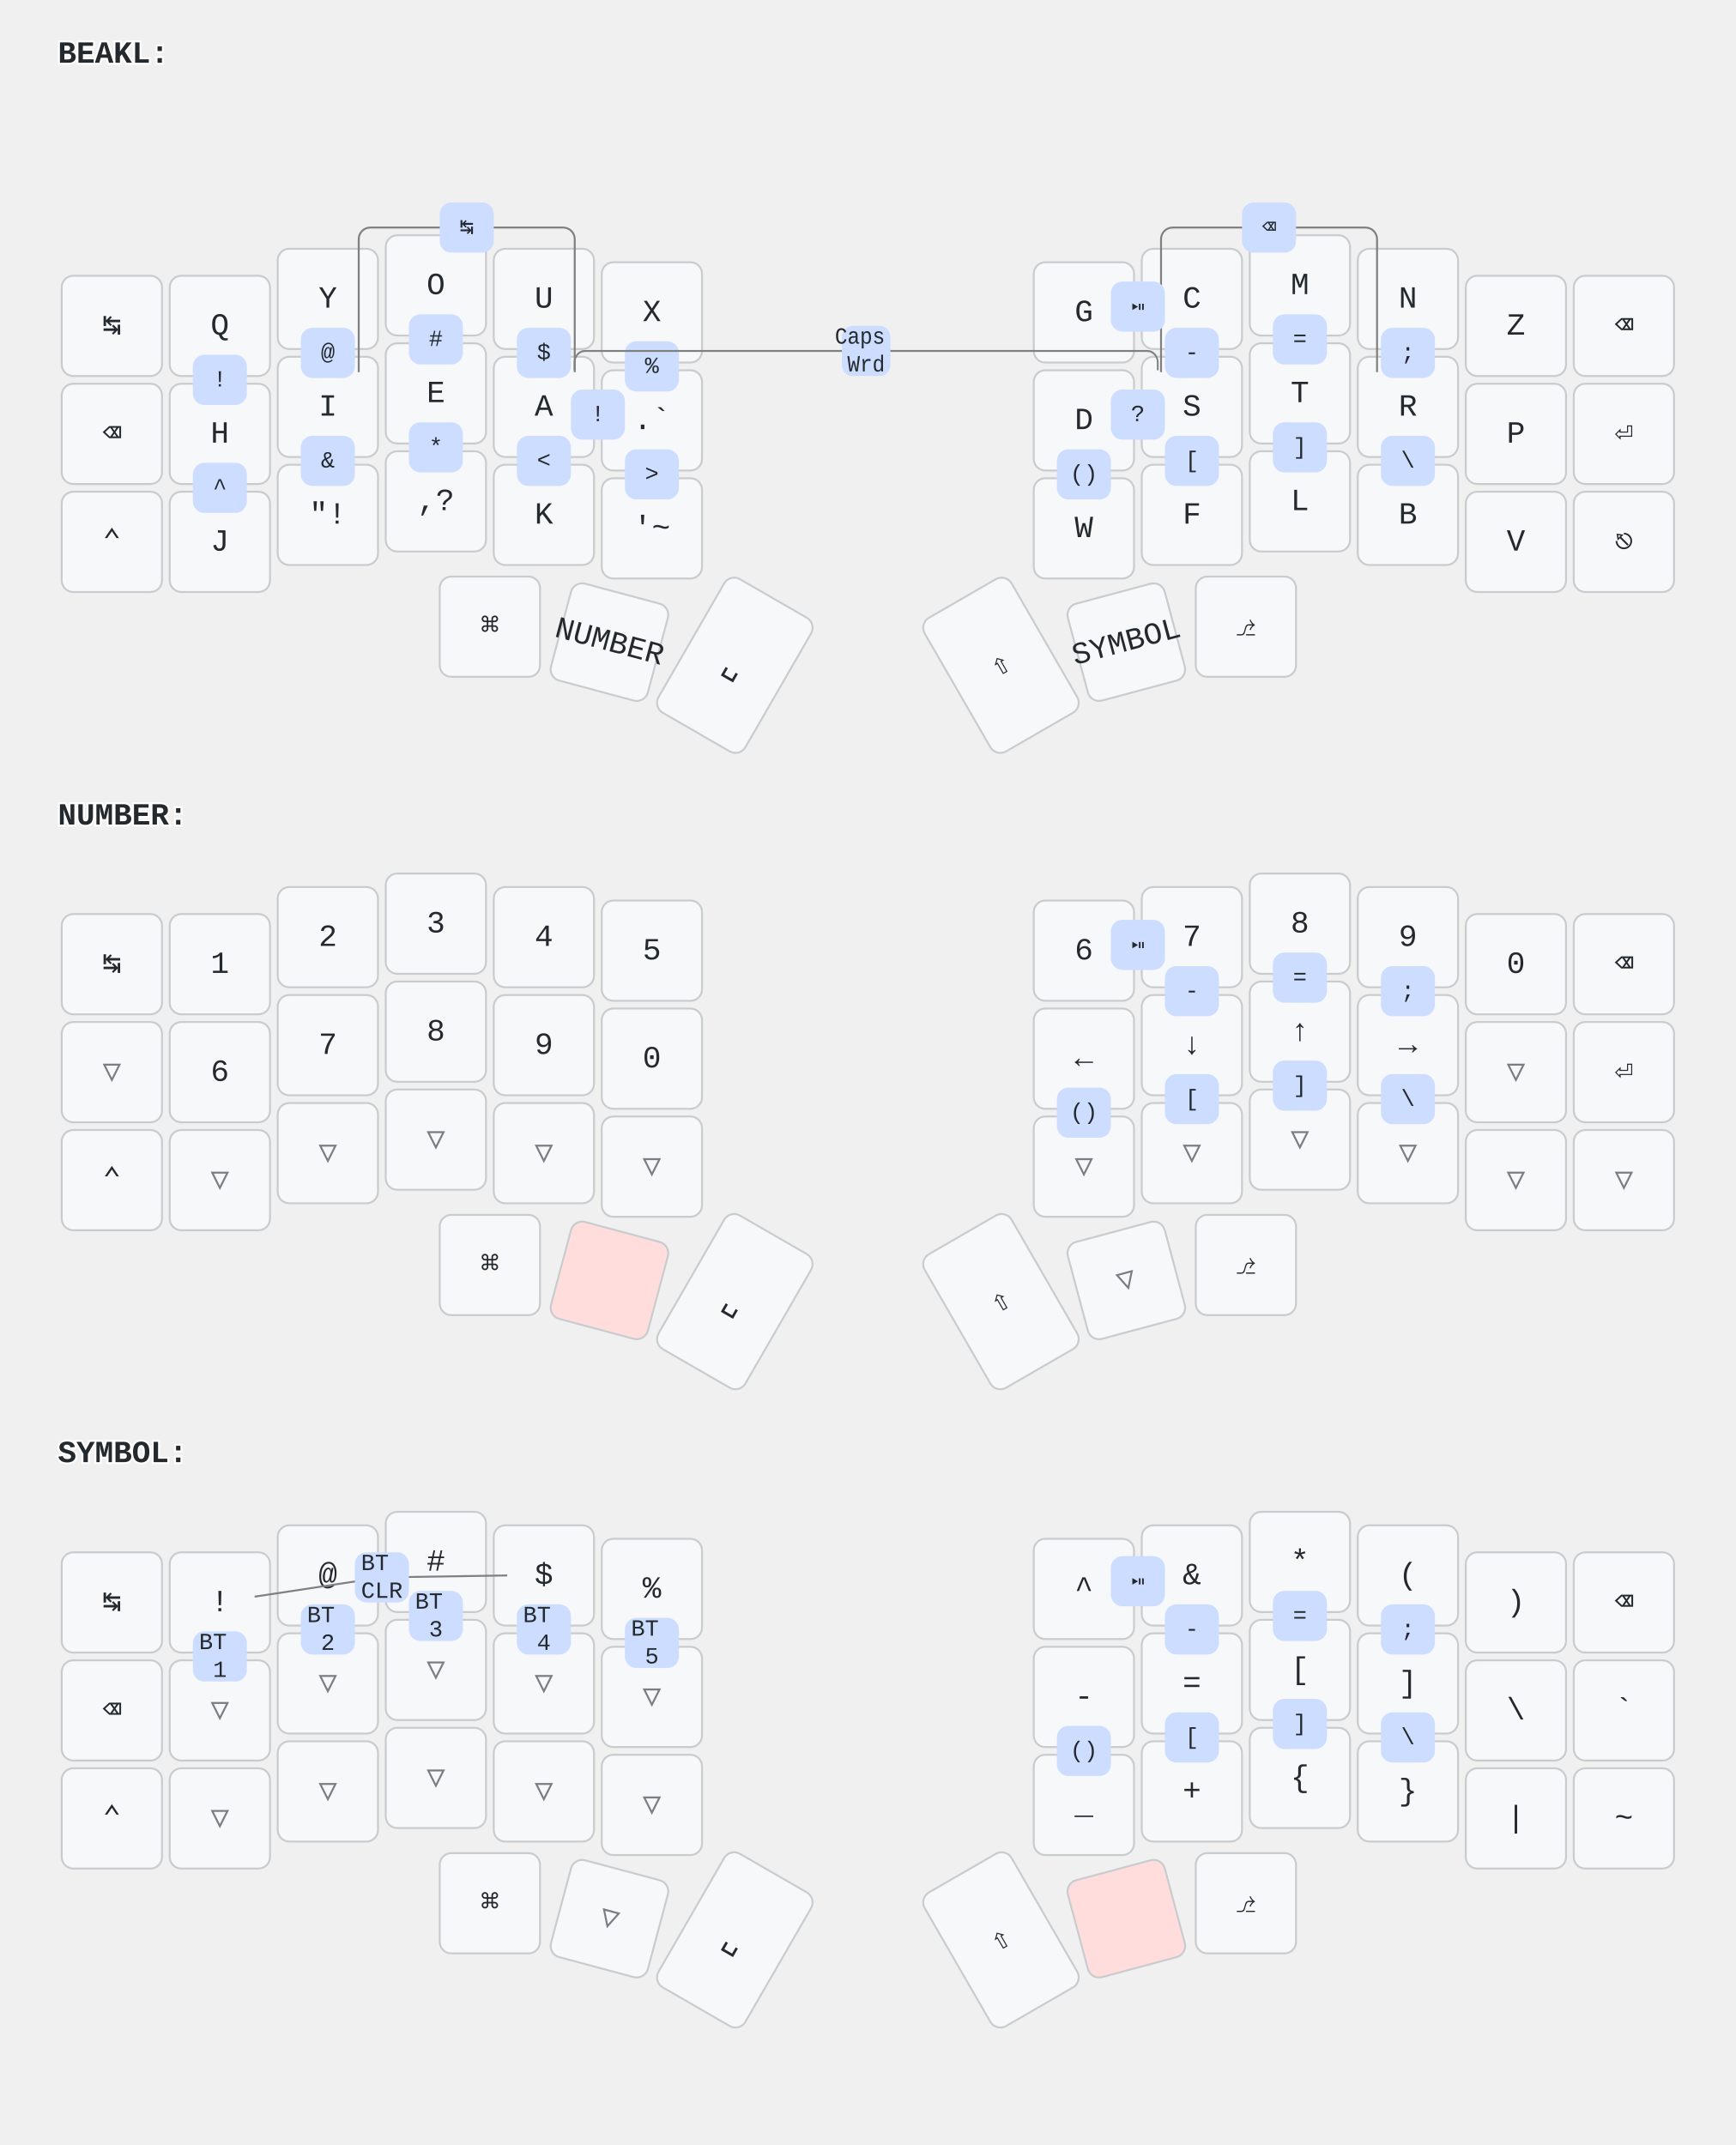
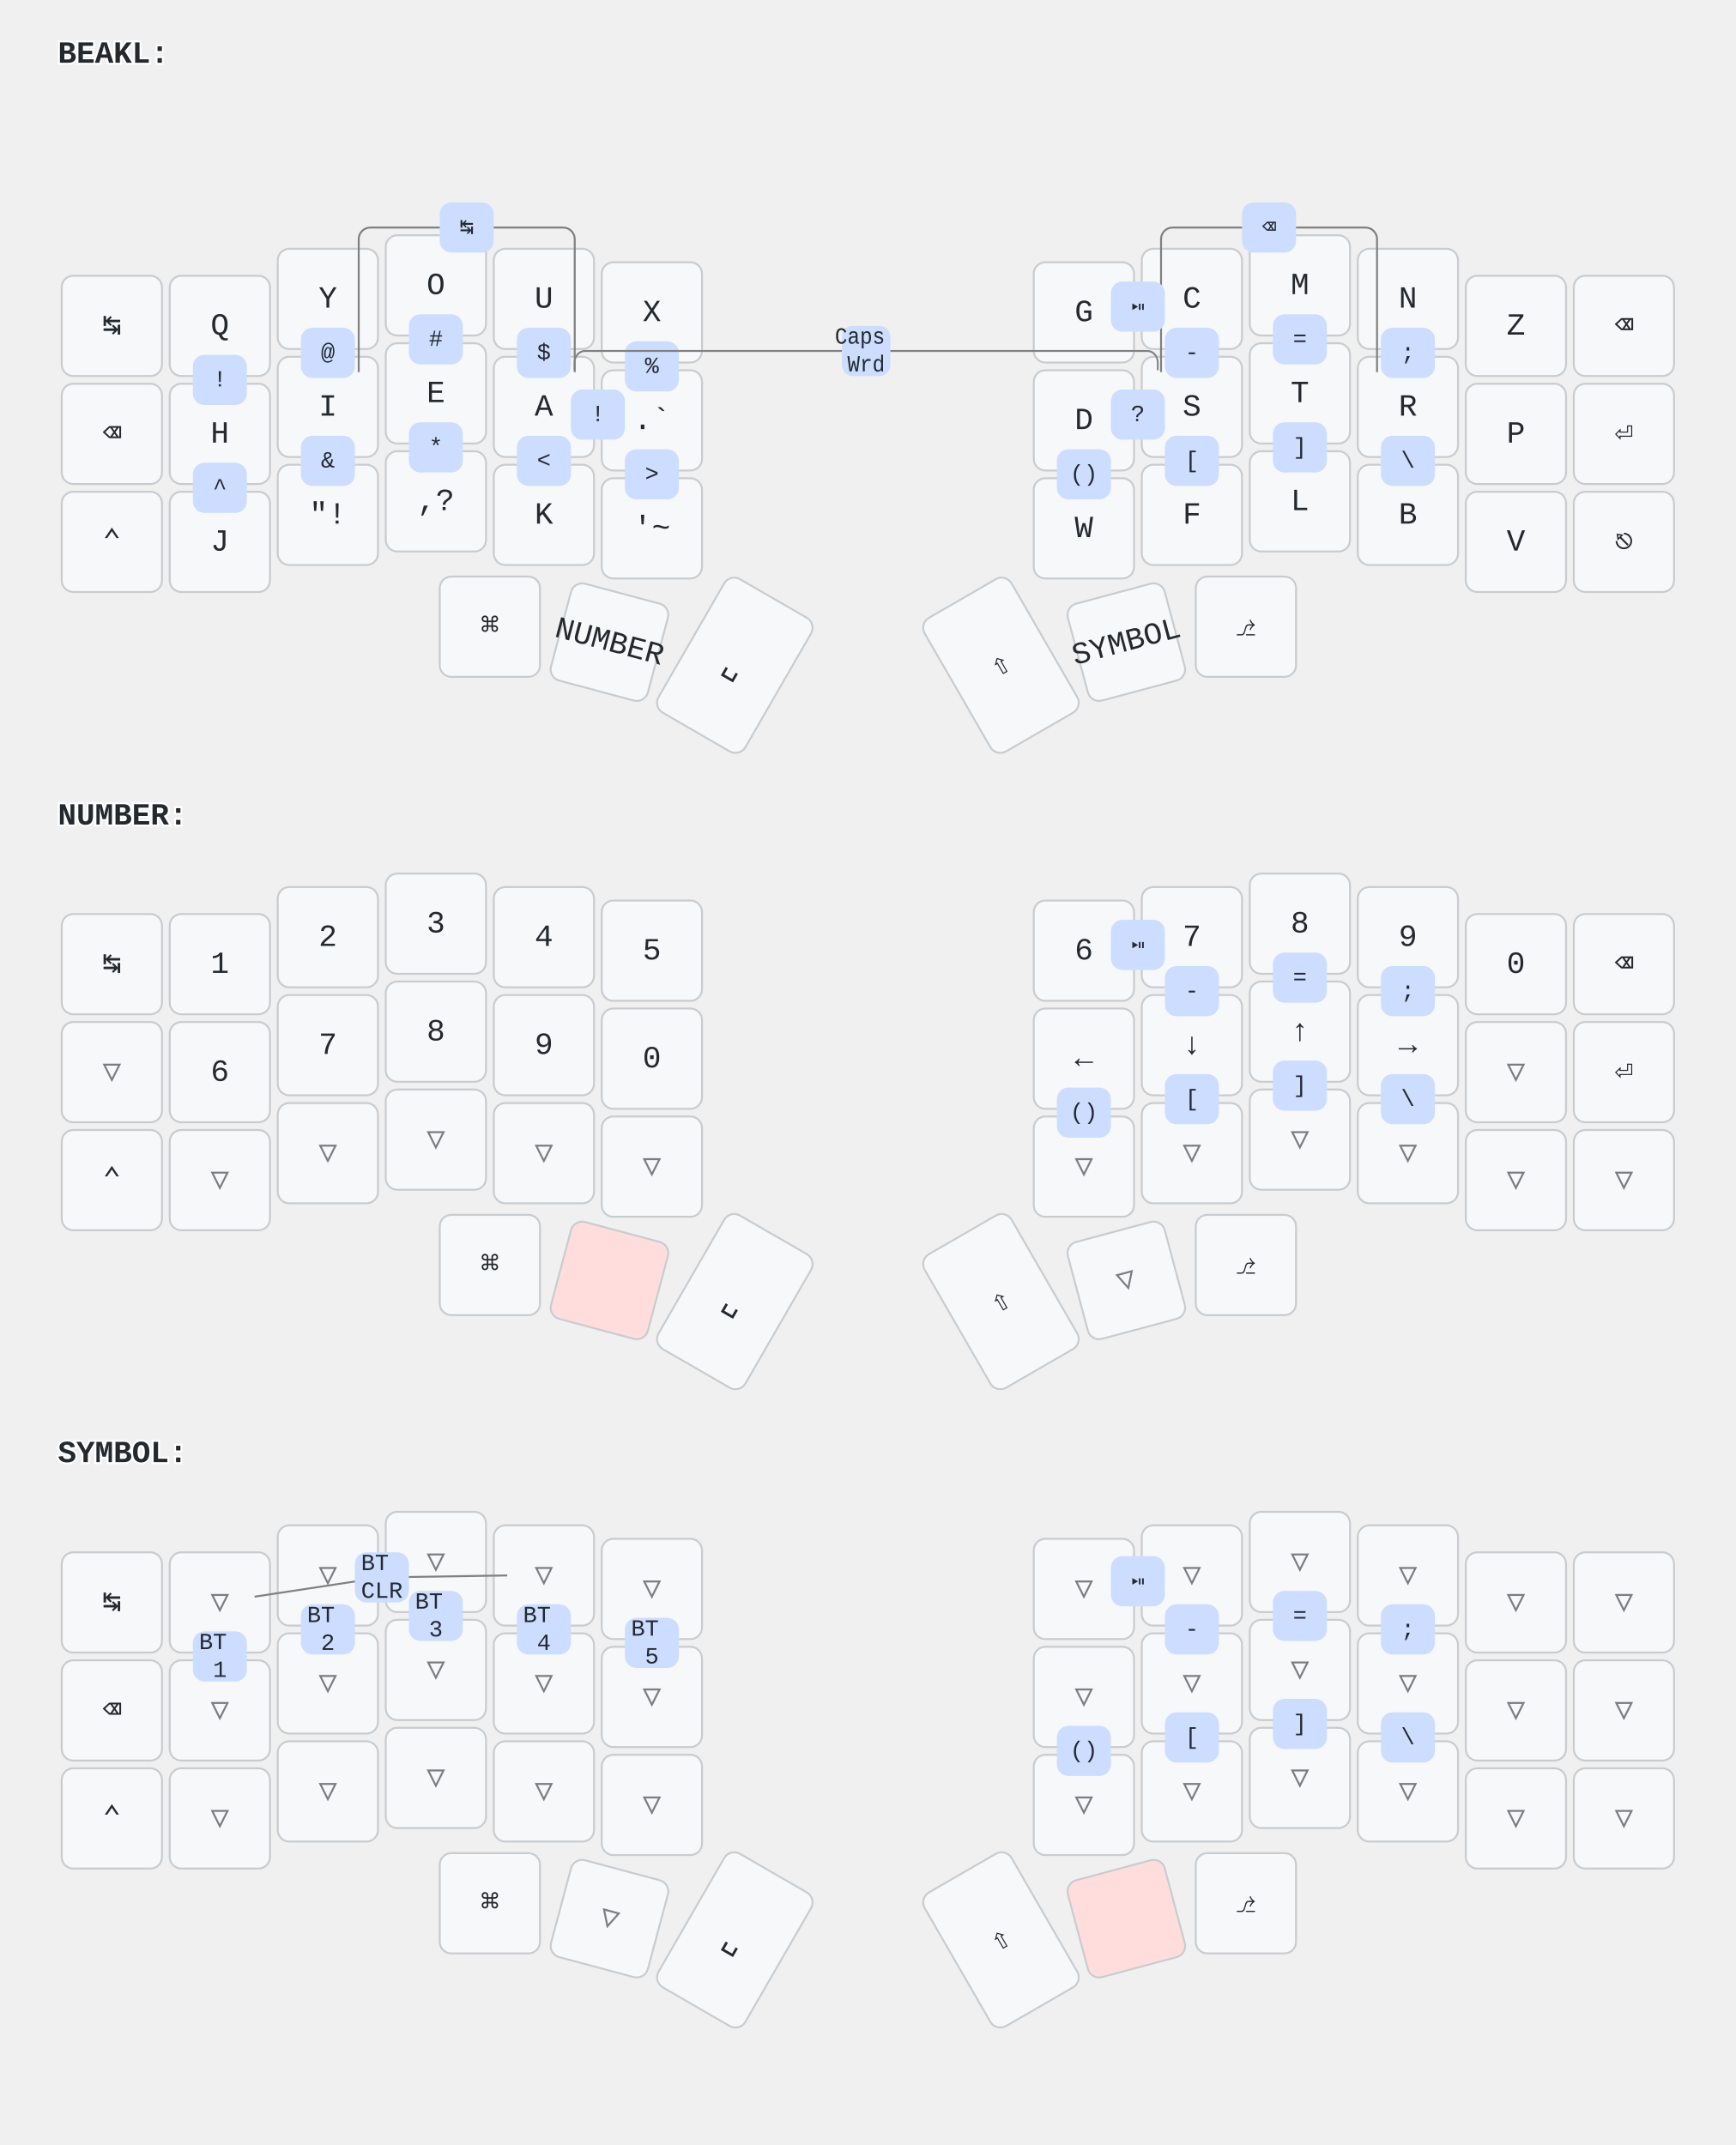
<svg xmlns="http://www.w3.org/2000/svg" width="900.0" height="1112.359" viewBox="0 0 900.0 1112.359" class="keymap">
  <style>/* inherit to force styles through use tags*/
svg path {
    fill: inherit;
}
/* font and background color specifications */
svg.keymap {
    font-family: 'Fira Mono','SF Mono', SFMono-Regular, ui-monospace, Liberation Mono, 'DejaVu Sans Mono', Menlo, Consolas, monospace;
    font-size: 16px;
    font-kerning: normal;
    text-rendering: optimizeLegibility;
    fill: #24292e;
}

/* default key styling */
rect.key {
    fill: #f6f8fa;
    stroke: #c9cccf;
    stroke-width: 1;
}

/* default key side styling, only used is draw_key_sides is set */
rect.side {
    filter: brightness(90%);
}

/* color accent for combo boxes */
rect.combo {
    fill: #cdf;
}

/* color accent for held keys */
rect.held, rect.combo.held {
    fill: #fdd;
}

/* color accent for ghost (optional) keys */
rect.ghost, rect.combo.ghost {
    stroke-dasharray: 4, 4;
    stroke-width: 2;
}

text {
    text-anchor: middle;
    dominant-baseline: middle;
}

/* styling for layer labels */
text.label {
    font-weight: bold;
    text-anchor: start;
    stroke: white;
    stroke-width: 2;
    paint-order: stroke;
}

/* styling for combo tap, and key hold/shifted label text */
text.combo, text.hold, text.shifted {
    font-size: 12px;
}

text.hold {
    text-anchor: middle;
    dominant-baseline: auto;
}

text.shifted {
    text-anchor: middle;
    dominant-baseline: hanging;
}

/* styling for hold/shifted label text in combo box */
text.combo.hold, text.combo.shifted {
    font-size: 8px;
}

/* lighter symbol for transparent keys */
text.trans {
    fill: #7b7e81;
}

/* styling for combo dendrons */
path.combo {
    stroke-width: 1;
    stroke: gray;
    fill: none;
}

g.combo.tab {
  transform: translate(16px, 0);
}
g.combo.bspc {
  transform: translate(-16px, 0);
}
g.combo.capsw {
  transform: scale(0.9, 1) translate(49px, 0);
}

/* Start Tabler Icons Cleanup */
/* cannot use height/width with glyphs */
.icon-tabler &gt; path {
    fill: inherit;
    stroke: inherit;
}
/* hide tabler's default box */
.icon-tabler &gt; path[stroke="none"][fill="none"] {
    visibility: collapse;
}
/* End Tabler Icons Cleanup */
</style>
  <g class="layer-BEAKL">
    <text x="30.0" y="28.0" class="label">BEAKL:</text>
    <g class="key keypos-0">
      <rect rx="6" ry="6" x="32" y="143" width="52" height="52" class="key" />
      <text x="58" y="169" class="key tap">↹</text>
    </g>
    <g class="key keypos-1">
      <rect rx="6" ry="6" x="88" y="143" width="52" height="52" class="key" />
      <text x="114" y="169" class="key tap">Q</text>
    </g>
    <g class="key keypos-2">
      <rect rx="6" ry="6" x="144" y="129" width="52" height="52" class="key" />
      <text x="170" y="155" class="key tap">Y</text>
    </g>
    <g class="key keypos-3">
      <rect rx="6" ry="6" x="200" y="122" width="52" height="52" class="key" />
      <text x="226" y="148" class="key tap">O</text>
    </g>
    <g class="key keypos-4">
      <rect rx="6" ry="6" x="256" y="129" width="52" height="52" class="key" />
      <text x="282" y="155" class="key tap">U</text>
    </g>
    <g class="key keypos-5">
      <rect rx="6" ry="6" x="312" y="136" width="52" height="52" class="key" />
      <text x="338" y="162" class="key tap">X</text>
    </g>
    <g class="key keypos-6">
      <rect rx="6" ry="6" x="536" y="136" width="52" height="52" class="key" />
      <text x="562" y="162" class="key tap">G</text>
    </g>
    <g class="key keypos-7">
      <rect rx="6" ry="6" x="592" y="129" width="52" height="52" class="key" />
      <text x="618" y="155" class="key tap">C</text>
    </g>
    <g class="key keypos-8">
      <rect rx="6" ry="6" x="648" y="122" width="52" height="52" class="key" />
      <text x="674" y="148" class="key tap">M</text>
    </g>
    <g class="key keypos-9">
      <rect rx="6" ry="6" x="704" y="129" width="52" height="52" class="key" />
      <text x="730" y="155" class="key tap">N</text>
    </g>
    <g class="key keypos-10">
      <rect rx="6" ry="6" x="760" y="143" width="52" height="52" class="key" />
      <text x="786" y="169" class="key tap">Z</text>
    </g>
    <g class="key keypos-11">
      <rect rx="6" ry="6" x="816" y="143" width="52" height="52" class="key" />
      <text x="842" y="169" class="key tap">⌫</text>
    </g>
    <g class="key keypos-12">
      <rect rx="6" ry="6" x="32" y="199" width="52" height="52" class="key" />
      <text x="58" y="225" class="key tap">⌫</text>
    </g>
    <g class="key keypos-13">
      <rect rx="6" ry="6" x="88" y="199" width="52" height="52" class="key" />
      <text x="114" y="225" class="key tap">H</text>
    </g>
    <g class="key keypos-14">
      <rect rx="6" ry="6" x="144" y="185" width="52" height="52" class="key" />
      <text x="170" y="211" class="key tap">I</text>
    </g>
    <g class="key keypos-15">
      <rect rx="6" ry="6" x="200" y="178" width="52" height="52" class="key" />
      <text x="226" y="204" class="key tap">E</text>
    </g>
    <g class="key keypos-16">
      <rect rx="6" ry="6" x="256" y="185" width="52" height="52" class="key" />
      <text x="282" y="211" class="key tap">A</text>
    </g>
    <g class="key keypos-17">
      <rect rx="6" ry="6" x="312" y="192" width="52" height="52" class="key" />
      <text x="338" y="218" class="key tap">.`</text>
    </g>
    <g class="key keypos-18">
      <rect rx="6" ry="6" x="536" y="192" width="52" height="52" class="key" />
      <text x="562" y="218" class="key tap">D</text>
    </g>
    <g class="key keypos-19">
      <rect rx="6" ry="6" x="592" y="185" width="52" height="52" class="key" />
      <text x="618" y="211" class="key tap">S</text>
    </g>
    <g class="key keypos-20">
      <rect rx="6" ry="6" x="648" y="178" width="52" height="52" class="key" />
      <text x="674" y="204" class="key tap">T</text>
    </g>
    <g class="key keypos-21">
      <rect rx="6" ry="6" x="704" y="185" width="52" height="52" class="key" />
      <text x="730" y="211" class="key tap">R</text>
    </g>
    <g class="key keypos-22">
      <rect rx="6" ry="6" x="760" y="199" width="52" height="52" class="key" />
      <text x="786" y="225" class="key tap">P</text>
    </g>
    <g class="key keypos-23">
      <rect rx="6" ry="6" x="816" y="199" width="52" height="52" class="key" />
      <text x="842" y="225" class="key tap">⏎</text>
    </g>
    <g class="key keypos-24">
      <rect rx="6" ry="6" x="32" y="255" width="52" height="52" class="key" />
      <text x="58" y="281" class="key tap">⌃</text>
    </g>
    <g class="key keypos-25">
      <rect rx="6" ry="6" x="88" y="255" width="52" height="52" class="key" />
      <text x="114" y="281" class="key tap">J</text>
    </g>
    <g class="key keypos-26">
      <rect rx="6" ry="6" x="144" y="241" width="52" height="52" class="key" />
      <text x="170" y="267" class="key tap">"!</text>
    </g>
    <g class="key keypos-27">
      <rect rx="6" ry="6" x="200" y="234" width="52" height="52" class="key" />
      <text x="226" y="260" class="key tap">,?</text>
    </g>
    <g class="key keypos-28">
      <rect rx="6" ry="6" x="256" y="241" width="52" height="52" class="key" />
      <text x="282" y="267" class="key tap">K</text>
    </g>
    <g class="key keypos-29">
      <rect rx="6" ry="6" x="312" y="248" width="52" height="52" class="key" />
      <text x="338" y="274" class="key tap">'~</text>
    </g>
    <g class="key keypos-30">
      <rect rx="6" ry="6" x="536" y="248" width="52" height="52" class="key" />
      <text x="562" y="274" class="key tap">W</text>
    </g>
    <g class="key keypos-31">
      <rect rx="6" ry="6" x="592" y="241" width="52" height="52" class="key" />
      <text x="618" y="267" class="key tap">F</text>
    </g>
    <g class="key keypos-32">
      <rect rx="6" ry="6" x="648" y="234" width="52" height="52" class="key" />
      <text x="674" y="260" class="key tap">L</text>
    </g>
    <g class="key keypos-33">
      <rect rx="6" ry="6" x="704" y="241" width="52" height="52" class="key" />
      <text x="730" y="267" class="key tap">B</text>
    </g>
    <g class="key keypos-34">
      <rect rx="6" ry="6" x="760" y="255" width="52" height="52" class="key" />
      <text x="786" y="281" class="key tap">V</text>
    </g>
    <g class="key keypos-35">
      <rect rx="6" ry="6" x="816" y="255" width="52" height="52" class="key" />
      <text x="842" y="281" class="key tap">⎋</text>
    </g>
    <g class="key keypos-36">
      <rect rx="6" ry="6" x="228" y="299" width="52" height="52" class="key" />
      <text x="254" y="325" class="key tap">⌘</text>
    </g>
    <g transform="rotate(15.0, 316, 333)" class="key keypos-37">
      <rect rx="6" ry="6" x="290" y="307" width="52" height="52" class="key" />
      <text x="316" y="333" class="key tap">NUMBER</text>
    </g>
    <g transform="rotate(30.0, 381, 345)" class="key keypos-38">
      <rect rx="6" ry="6" x="355" y="305" width="52" height="80" class="key" />
      <text x="381" y="345" class="key tap">␣</text>
    </g>
    <g transform="rotate(-30.0, 519, 345)" class="key keypos-39">
      <rect rx="6" ry="6" x="493" y="305" width="52" height="80" class="key" />
      <text x="519" y="345" class="key tap">⇧</text>
    </g>
    <g transform="rotate(-15.0, 584, 333)" class="key keypos-40">
      <rect rx="6" ry="6" x="558" y="307" width="52" height="52" class="key" />
      <text x="584" y="333" class="key tap">SYMBOL</text>
    </g>
    <g class="key keypos-41">
      <rect rx="6" ry="6" x="620" y="299" width="52" height="52" class="key" />
      <text x="646" y="325" class="key tap">⎇</text>
    </g>
    <g class="combo combopos-0">
      <rect rx="6" ry="6" x="100" y="184" width="28" height="26" class="combo" />
      <text x="114" y="197" class="combo tap">!</text>
    </g>
    <g class="combo combopos-1">
      <rect rx="6" ry="6" x="156" y="170" width="28" height="26" class="combo" />
      <text x="170" y="183" class="combo tap">@</text>
    </g>
    <g class="combo combopos-2">
      <rect rx="6" ry="6" x="212" y="163" width="28" height="26" class="combo" />
      <text x="226" y="176" class="combo tap">#</text>
    </g>
    <g class="combo combopos-3">
      <rect rx="6" ry="6" x="268" y="170" width="28" height="26" class="combo" />
      <text x="282" y="183" class="combo tap">$</text>
    </g>
    <g class="combo combopos-4">
      <rect rx="6" ry="6" x="324" y="177" width="28" height="26" class="combo" />
      <text x="338" y="190" class="combo tap">%</text>
    </g>
    <g class="combo combopos-5">
      <rect rx="6" ry="6" x="100" y="240" width="28" height="26" class="combo" />
      <text x="114" y="253" class="combo tap">^</text>
    </g>
    <g class="combo combopos-6">
      <rect rx="6" ry="6" x="156" y="226" width="28" height="26" class="combo" />
      <text x="170" y="239" class="combo tap">&amp;</text>
    </g>
    <g class="combo combopos-7">
      <rect rx="6" ry="6" x="212" y="219" width="28" height="26" class="combo" />
      <text x="226" y="232" class="combo tap">*</text>
    </g>
    <g class="combo combopos-8">
      <rect rx="6" ry="6" x="268" y="226" width="28" height="26" class="combo" />
      <text x="282" y="239" class="combo tap">&lt;</text>
    </g>
    <g class="combo combopos-9">
      <rect rx="6" ry="6" x="324" y="233" width="28" height="26" class="combo" />
      <text x="338" y="246" class="combo tap">&gt;</text>
    </g>
    <g class="combo tab combopos-10">
      <path d="M226,118 h-50 a6.0,6.0 0 0 0 -6.0,6.0 v69" class="combo" />
      <path d="M226,118 h50 a6.0,6.0 0 0 1 6.0,6.0 v69" class="combo" />
      <rect rx="6" ry="6" x="212" y="105" width="28" height="26" class="combo tab" />
      <text x="226" y="118" class="combo tab tap">↹</text>
    </g>
    <g class="combo bspc combopos-11">
      <path d="M674,118 h-50 a6.0,6.0 0 0 0 -6.0,6.0 v69" class="combo" />
      <path d="M674,118 h50 a6.0,6.0 0 0 1 6.0,6.0 v69" class="combo" />
      <rect rx="6" ry="6" x="660" y="105" width="28" height="26" class="combo bspc" />
      <text x="674" y="118" class="combo bspc tap">⌫</text>
    </g>
    <g class="combo capsw combopos-12">
      <path d="M450,182 h-162 a6.0,6.0 0 0 0 -6.0,6.0 v4" class="combo" />
      <path d="M450,182 h162 a6.0,6.0 0 0 1 6.0,6.0 v4" class="combo" />
      <rect rx="6" ry="6" x="436" y="169" width="28" height="26" class="combo capsw" />
      <text x="450" y="182" class="combo capsw tap">
        <tspan x="450.0" dy="-0.6em">Caps</tspan>
        <tspan x="450.0" dy="1.2em">Wrd</tspan>
      </text>
    </g>
    <g class="combo combopos-13">
      <rect rx="6" ry="6" x="296" y="202" width="28" height="26" class="combo" />
      <text x="310" y="215" class="combo tap">!</text>
    </g>
    <g class="combo combopos-14">
      <rect rx="6" ry="6" x="576" y="202" width="28" height="26" class="combo" />
      <text x="590" y="215" class="combo tap">?</text>
    </g>
    <g class="combo combopos-15">
      <rect rx="6" ry="6" x="604" y="170" width="28" height="26" class="combo" />
      <text x="618" y="183" class="combo tap">-</text>
    </g>
    <g class="combo combopos-16">
      <rect rx="6" ry="6" x="660" y="163" width="28" height="26" class="combo" />
      <text x="674" y="176" class="combo tap">=</text>
    </g>
    <g class="combo combopos-17">
      <rect rx="6" ry="6" x="716" y="170" width="28" height="26" class="combo" />
      <text x="730" y="183" class="combo tap">;</text>
    </g>
    <g class="combo combopos-18">
      <rect rx="6" ry="6" x="604" y="226" width="28" height="26" class="combo" />
      <text x="618" y="239" class="combo tap">[</text>
    </g>
    <g class="combo combopos-19">
      <rect rx="6" ry="6" x="660" y="219" width="28" height="26" class="combo" />
      <text x="674" y="232" class="combo tap">]</text>
    </g>
    <g class="combo combopos-20">
      <rect rx="6" ry="6" x="716" y="226" width="28" height="26" class="combo" />
      <text x="730" y="239" class="combo tap">\</text>
    </g>
    <g class="combo combopos-21">
      <rect rx="6" ry="6" x="548" y="233" width="28" height="26" class="combo" />
      <text x="562" y="246" class="combo tap">()</text>
    </g>
    <g class="combo combopos-22">
      <rect rx="6" ry="6" x="576" y="146" width="28" height="26" class="combo" />
      <text x="590" y="159" class="combo tap">⏯</text>
    </g>
  </g>
  <g class="layer-NUMBER">
    <text x="30.0" y="423.053" class="label">NUMBER:</text>
    <g class="key keypos-0">
      <rect rx="6" ry="6" x="32" y="474" width="52" height="52" class="key" />
      <text x="58" y="500" class="key tap">↹</text>
    </g>
    <g class="key keypos-1">
      <rect rx="6" ry="6" x="88" y="474" width="52" height="52" class="key" />
      <text x="114" y="500" class="key tap">1</text>
    </g>
    <g class="key keypos-2">
      <rect rx="6" ry="6" x="144" y="460" width="52" height="52" class="key" />
      <text x="170" y="486" class="key tap">2</text>
    </g>
    <g class="key keypos-3">
      <rect rx="6" ry="6" x="200" y="453" width="52" height="52" class="key" />
      <text x="226" y="479" class="key tap">3</text>
    </g>
    <g class="key keypos-4">
      <rect rx="6" ry="6" x="256" y="460" width="52" height="52" class="key" />
      <text x="282" y="486" class="key tap">4</text>
    </g>
    <g class="key keypos-5">
      <rect rx="6" ry="6" x="312" y="467" width="52" height="52" class="key" />
      <text x="338" y="493" class="key tap">5</text>
    </g>
    <g class="key keypos-6">
      <rect rx="6" ry="6" x="536" y="467" width="52" height="52" class="key" />
      <text x="562" y="493" class="key tap">6</text>
    </g>
    <g class="key keypos-7">
      <rect rx="6" ry="6" x="592" y="460" width="52" height="52" class="key" />
      <text x="618" y="486" class="key tap">7</text>
    </g>
    <g class="key keypos-8">
      <rect rx="6" ry="6" x="648" y="453" width="52" height="52" class="key" />
      <text x="674" y="479" class="key tap">8</text>
    </g>
    <g class="key keypos-9">
      <rect rx="6" ry="6" x="704" y="460" width="52" height="52" class="key" />
      <text x="730" y="486" class="key tap">9</text>
    </g>
    <g class="key keypos-10">
      <rect rx="6" ry="6" x="760" y="474" width="52" height="52" class="key" />
      <text x="786" y="500" class="key tap">0</text>
    </g>
    <g class="key keypos-11">
      <rect rx="6" ry="6" x="816" y="474" width="52" height="52" class="key" />
      <text x="842" y="500" class="key tap">⌫</text>
    </g>
    <g class="key trans keypos-12">
      <rect rx="6" ry="6" x="32" y="530" width="52" height="52" class="key trans" />
      <text x="58" y="556" class="key trans tap">▽</text>
    </g>
    <g class="key keypos-13">
      <rect rx="6" ry="6" x="88" y="530" width="52" height="52" class="key" />
      <text x="114" y="556" class="key tap">6</text>
    </g>
    <g class="key keypos-14">
      <rect rx="6" ry="6" x="144" y="516" width="52" height="52" class="key" />
      <text x="170" y="542" class="key tap">7</text>
    </g>
    <g class="key keypos-15">
      <rect rx="6" ry="6" x="200" y="509" width="52" height="52" class="key" />
      <text x="226" y="535" class="key tap">8</text>
    </g>
    <g class="key keypos-16">
      <rect rx="6" ry="6" x="256" y="516" width="52" height="52" class="key" />
      <text x="282" y="542" class="key tap">9</text>
    </g>
    <g class="key keypos-17">
      <rect rx="6" ry="6" x="312" y="523" width="52" height="52" class="key" />
      <text x="338" y="549" class="key tap">0</text>
    </g>
    <g class="key keypos-18">
      <rect rx="6" ry="6" x="536" y="523" width="52" height="52" class="key" />
      <text x="562" y="549" class="key tap">←</text>
    </g>
    <g class="key keypos-19">
      <rect rx="6" ry="6" x="592" y="516" width="52" height="52" class="key" />
      <text x="618" y="542" class="key tap">↓</text>
    </g>
    <g class="key keypos-20">
      <rect rx="6" ry="6" x="648" y="509" width="52" height="52" class="key" />
      <text x="674" y="535" class="key tap">↑</text>
    </g>
    <g class="key keypos-21">
      <rect rx="6" ry="6" x="704" y="516" width="52" height="52" class="key" />
      <text x="730" y="542" class="key tap">→</text>
    </g>
    <g class="key trans keypos-22">
      <rect rx="6" ry="6" x="760" y="530" width="52" height="52" class="key trans" />
      <text x="786" y="556" class="key trans tap">▽</text>
    </g>
    <g class="key keypos-23">
      <rect rx="6" ry="6" x="816" y="530" width="52" height="52" class="key" />
      <text x="842" y="556" class="key tap">⏎</text>
    </g>
    <g class="key keypos-24">
      <rect rx="6" ry="6" x="32" y="586" width="52" height="52" class="key" />
      <text x="58" y="612" class="key tap">⌃</text>
    </g>
    <g class="key trans keypos-25">
      <rect rx="6" ry="6" x="88" y="586" width="52" height="52" class="key trans" />
      <text x="114" y="612" class="key trans tap">▽</text>
    </g>
    <g class="key trans keypos-26">
      <rect rx="6" ry="6" x="144" y="572" width="52" height="52" class="key trans" />
      <text x="170" y="598" class="key trans tap">▽</text>
    </g>
    <g class="key trans keypos-27">
      <rect rx="6" ry="6" x="200" y="565" width="52" height="52" class="key trans" />
      <text x="226" y="591" class="key trans tap">▽</text>
    </g>
    <g class="key trans keypos-28">
      <rect rx="6" ry="6" x="256" y="572" width="52" height="52" class="key trans" />
      <text x="282" y="598" class="key trans tap">▽</text>
    </g>
    <g class="key trans keypos-29">
      <rect rx="6" ry="6" x="312" y="579" width="52" height="52" class="key trans" />
      <text x="338" y="605" class="key trans tap">▽</text>
    </g>
    <g class="key trans keypos-30">
      <rect rx="6" ry="6" x="536" y="579" width="52" height="52" class="key trans" />
      <text x="562" y="605" class="key trans tap">▽</text>
    </g>
    <g class="key trans keypos-31">
      <rect rx="6" ry="6" x="592" y="572" width="52" height="52" class="key trans" />
      <text x="618" y="598" class="key trans tap">▽</text>
    </g>
    <g class="key trans keypos-32">
      <rect rx="6" ry="6" x="648" y="565" width="52" height="52" class="key trans" />
      <text x="674" y="591" class="key trans tap">▽</text>
    </g>
    <g class="key trans keypos-33">
      <rect rx="6" ry="6" x="704" y="572" width="52" height="52" class="key trans" />
      <text x="730" y="598" class="key trans tap">▽</text>
    </g>
    <g class="key trans keypos-34">
      <rect rx="6" ry="6" x="760" y="586" width="52" height="52" class="key trans" />
      <text x="786" y="612" class="key trans tap">▽</text>
    </g>
    <g class="key trans keypos-35">
      <rect rx="6" ry="6" x="816" y="586" width="52" height="52" class="key trans" />
      <text x="842" y="612" class="key trans tap">▽</text>
    </g>
    <g class="key keypos-36">
      <rect rx="6" ry="6" x="228" y="630" width="52" height="52" class="key" />
      <text x="254" y="656" class="key tap">⌘</text>
    </g>
    <g transform="rotate(15.0, 316, 664)" class="key held keypos-37">
      <rect rx="6" ry="6" x="290" y="638" width="52" height="52" class="key held" />
    </g>
    <g transform="rotate(30.0, 381, 675)" class="key keypos-38">
      <rect rx="6" ry="6" x="355" y="635" width="52" height="80" class="key" />
      <text x="381" y="675" class="key tap">␣</text>
    </g>
    <g transform="rotate(-30.0, 519, 675)" class="key keypos-39">
      <rect rx="6" ry="6" x="493" y="635" width="52" height="80" class="key" />
      <text x="519" y="675" class="key tap">⇧</text>
    </g>
    <g transform="rotate(-15.0, 584, 664)" class="key trans keypos-40">
      <rect rx="6" ry="6" x="558" y="638" width="52" height="52" class="key trans" />
      <text x="584" y="664" class="key trans tap">▽</text>
    </g>
    <g class="key keypos-41">
      <rect rx="6" ry="6" x="620" y="630" width="52" height="52" class="key" />
      <text x="646" y="656" class="key tap">⎇</text>
    </g>
    <g class="combo combopos-0">
      <rect rx="6" ry="6" x="604" y="501" width="28" height="26" class="combo" />
      <text x="618" y="514" class="combo tap">-</text>
    </g>
    <g class="combo combopos-1">
      <rect rx="6" ry="6" x="660" y="494" width="28" height="26" class="combo" />
      <text x="674" y="507" class="combo tap">=</text>
    </g>
    <g class="combo combopos-2">
      <rect rx="6" ry="6" x="716" y="501" width="28" height="26" class="combo" />
      <text x="730" y="514" class="combo tap">;</text>
    </g>
    <g class="combo combopos-3">
      <rect rx="6" ry="6" x="604" y="557" width="28" height="26" class="combo" />
      <text x="618" y="570" class="combo tap">[</text>
    </g>
    <g class="combo combopos-4">
      <rect rx="6" ry="6" x="660" y="550" width="28" height="26" class="combo" />
      <text x="674" y="563" class="combo tap">]</text>
    </g>
    <g class="combo combopos-5">
      <rect rx="6" ry="6" x="716" y="557" width="28" height="26" class="combo" />
      <text x="730" y="570" class="combo tap">\</text>
    </g>
    <g class="combo combopos-6">
      <rect rx="6" ry="6" x="548" y="564" width="28" height="26" class="combo" />
      <text x="562" y="577" class="combo tap">()</text>
    </g>
    <g class="combo combopos-7">
      <rect rx="6" ry="6" x="576" y="477" width="28" height="26" class="combo" />
      <text x="590" y="490" class="combo tap">⏯</text>
    </g>
  </g>
  <g class="layer-SYMBOL">
    <text x="30.0" y="753.706" class="label">SYMBOL:</text>
    <g class="key keypos-0">
      <rect rx="6" ry="6" x="32" y="805" width="52" height="52" class="key" />
      <text x="58" y="831" class="key tap">↹</text>
    </g>
-     <g class="key keypos-1">
-       <rect rx="6" ry="6" x="88" y="805" width="52" height="52" class="key" />
-       <text x="114" y="831" class="key tap">!</text>
-     </g>
-     <g class="key keypos-2">
-       <rect rx="6" ry="6" x="144" y="791" width="52" height="52" class="key" />
-       <text x="170" y="817" class="key tap">@</text>
-     </g>
-     <g class="key keypos-3">
-       <rect rx="6" ry="6" x="200" y="784" width="52" height="52" class="key" />
-       <text x="226" y="810" class="key tap">#</text>
-     </g>
-     <g class="key keypos-4">
-       <rect rx="6" ry="6" x="256" y="791" width="52" height="52" class="key" />
-       <text x="282" y="817" class="key tap">$</text>
-     </g>
-     <g class="key keypos-5">
-       <rect rx="6" ry="6" x="312" y="798" width="52" height="52" class="key" />
-       <text x="338" y="824" class="key tap">%</text>
-     </g>
-     <g class="key keypos-6">
-       <rect rx="6" ry="6" x="536" y="798" width="52" height="52" class="key" />
-       <text x="562" y="824" class="key tap">^</text>
-     </g>
-     <g class="key keypos-7">
-       <rect rx="6" ry="6" x="592" y="791" width="52" height="52" class="key" />
-       <text x="618" y="817" class="key tap">&amp;</text>
-     </g>
-     <g class="key keypos-8">
-       <rect rx="6" ry="6" x="648" y="784" width="52" height="52" class="key" />
-       <text x="674" y="810" class="key tap">*</text>
-     </g>
-     <g class="key keypos-9">
-       <rect rx="6" ry="6" x="704" y="791" width="52" height="52" class="key" />
-       <text x="730" y="817" class="key tap">(</text>
-     </g>
-     <g class="key keypos-10">
-       <rect rx="6" ry="6" x="760" y="805" width="52" height="52" class="key" />
-       <text x="786" y="831" class="key tap">)</text>
-     </g>
-     <g class="key keypos-11">
-       <rect rx="6" ry="6" x="816" y="805" width="52" height="52" class="key" />
-       <text x="842" y="831" class="key tap">⌫</text>
+     <g class="key trans keypos-1">
+       <rect rx="6" ry="6" x="88" y="805" width="52" height="52" class="key trans" />
+       <text x="114" y="831" class="key trans tap">▽</text>
+     </g>
+     <g class="key trans keypos-2">
+       <rect rx="6" ry="6" x="144" y="791" width="52" height="52" class="key trans" />
+       <text x="170" y="817" class="key trans tap">▽</text>
+     </g>
+     <g class="key trans keypos-3">
+       <rect rx="6" ry="6" x="200" y="784" width="52" height="52" class="key trans" />
+       <text x="226" y="810" class="key trans tap">▽</text>
+     </g>
+     <g class="key trans keypos-4">
+       <rect rx="6" ry="6" x="256" y="791" width="52" height="52" class="key trans" />
+       <text x="282" y="817" class="key trans tap">▽</text>
+     </g>
+     <g class="key trans keypos-5">
+       <rect rx="6" ry="6" x="312" y="798" width="52" height="52" class="key trans" />
+       <text x="338" y="824" class="key trans tap">▽</text>
+     </g>
+     <g class="key trans keypos-6">
+       <rect rx="6" ry="6" x="536" y="798" width="52" height="52" class="key trans" />
+       <text x="562" y="824" class="key trans tap">▽</text>
+     </g>
+     <g class="key trans keypos-7">
+       <rect rx="6" ry="6" x="592" y="791" width="52" height="52" class="key trans" />
+       <text x="618" y="817" class="key trans tap">▽</text>
+     </g>
+     <g class="key trans keypos-8">
+       <rect rx="6" ry="6" x="648" y="784" width="52" height="52" class="key trans" />
+       <text x="674" y="810" class="key trans tap">▽</text>
+     </g>
+     <g class="key trans keypos-9">
+       <rect rx="6" ry="6" x="704" y="791" width="52" height="52" class="key trans" />
+       <text x="730" y="817" class="key trans tap">▽</text>
+     </g>
+     <g class="key trans keypos-10">
+       <rect rx="6" ry="6" x="760" y="805" width="52" height="52" class="key trans" />
+       <text x="786" y="831" class="key trans tap">▽</text>
+     </g>
+     <g class="key trans keypos-11">
+       <rect rx="6" ry="6" x="816" y="805" width="52" height="52" class="key trans" />
+       <text x="842" y="831" class="key trans tap">▽</text>
    </g>
    <g class="key keypos-12">
      <rect rx="6" ry="6" x="32" y="861" width="52" height="52" class="key" />
      <text x="58" y="887" class="key tap">⌫</text>
    </g>
    <g class="key trans keypos-13">
      <rect rx="6" ry="6" x="88" y="861" width="52" height="52" class="key trans" />
      <text x="114" y="887" class="key trans tap">▽</text>
    </g>
    <g class="key trans keypos-14">
      <rect rx="6" ry="6" x="144" y="847" width="52" height="52" class="key trans" />
      <text x="170" y="873" class="key trans tap">▽</text>
    </g>
    <g class="key trans keypos-15">
      <rect rx="6" ry="6" x="200" y="840" width="52" height="52" class="key trans" />
      <text x="226" y="866" class="key trans tap">▽</text>
    </g>
    <g class="key trans keypos-16">
      <rect rx="6" ry="6" x="256" y="847" width="52" height="52" class="key trans" />
      <text x="282" y="873" class="key trans tap">▽</text>
    </g>
    <g class="key trans keypos-17">
      <rect rx="6" ry="6" x="312" y="854" width="52" height="52" class="key trans" />
      <text x="338" y="880" class="key trans tap">▽</text>
    </g>
-     <g class="key keypos-18">
-       <rect rx="6" ry="6" x="536" y="854" width="52" height="52" class="key" />
-       <text x="562" y="880" class="key tap">-</text>
-     </g>
-     <g class="key keypos-19">
-       <rect rx="6" ry="6" x="592" y="847" width="52" height="52" class="key" />
-       <text x="618" y="873" class="key tap">=</text>
-     </g>
-     <g class="key keypos-20">
-       <rect rx="6" ry="6" x="648" y="840" width="52" height="52" class="key" />
-       <text x="674" y="866" class="key tap">[</text>
-     </g>
-     <g class="key keypos-21">
-       <rect rx="6" ry="6" x="704" y="847" width="52" height="52" class="key" />
-       <text x="730" y="873" class="key tap">]</text>
-     </g>
-     <g class="key keypos-22">
-       <rect rx="6" ry="6" x="760" y="861" width="52" height="52" class="key" />
-       <text x="786" y="887" class="key tap">\</text>
-     </g>
-     <g class="key keypos-23">
-       <rect rx="6" ry="6" x="816" y="861" width="52" height="52" class="key" />
-       <text x="842" y="887" class="key tap">`</text>
+     <g class="key trans keypos-18">
+       <rect rx="6" ry="6" x="536" y="854" width="52" height="52" class="key trans" />
+       <text x="562" y="880" class="key trans tap">▽</text>
+     </g>
+     <g class="key trans keypos-19">
+       <rect rx="6" ry="6" x="592" y="847" width="52" height="52" class="key trans" />
+       <text x="618" y="873" class="key trans tap">▽</text>
+     </g>
+     <g class="key trans keypos-20">
+       <rect rx="6" ry="6" x="648" y="840" width="52" height="52" class="key trans" />
+       <text x="674" y="866" class="key trans tap">▽</text>
+     </g>
+     <g class="key trans keypos-21">
+       <rect rx="6" ry="6" x="704" y="847" width="52" height="52" class="key trans" />
+       <text x="730" y="873" class="key trans tap">▽</text>
+     </g>
+     <g class="key trans keypos-22">
+       <rect rx="6" ry="6" x="760" y="861" width="52" height="52" class="key trans" />
+       <text x="786" y="887" class="key trans tap">▽</text>
+     </g>
+     <g class="key trans keypos-23">
+       <rect rx="6" ry="6" x="816" y="861" width="52" height="52" class="key trans" />
+       <text x="842" y="887" class="key trans tap">▽</text>
    </g>
    <g class="key keypos-24">
      <rect rx="6" ry="6" x="32" y="917" width="52" height="52" class="key" />
      <text x="58" y="943" class="key tap">⌃</text>
    </g>
    <g class="key trans keypos-25">
      <rect rx="6" ry="6" x="88" y="917" width="52" height="52" class="key trans" />
      <text x="114" y="943" class="key trans tap">▽</text>
    </g>
    <g class="key trans keypos-26">
      <rect rx="6" ry="6" x="144" y="903" width="52" height="52" class="key trans" />
      <text x="170" y="929" class="key trans tap">▽</text>
    </g>
    <g class="key trans keypos-27">
      <rect rx="6" ry="6" x="200" y="896" width="52" height="52" class="key trans" />
      <text x="226" y="922" class="key trans tap">▽</text>
    </g>
    <g class="key trans keypos-28">
      <rect rx="6" ry="6" x="256" y="903" width="52" height="52" class="key trans" />
      <text x="282" y="929" class="key trans tap">▽</text>
    </g>
    <g class="key trans keypos-29">
      <rect rx="6" ry="6" x="312" y="910" width="52" height="52" class="key trans" />
      <text x="338" y="936" class="key trans tap">▽</text>
    </g>
-     <g class="key keypos-30">
-       <rect rx="6" ry="6" x="536" y="910" width="52" height="52" class="key" />
-       <text x="562" y="936" class="key tap">_</text>
-     </g>
-     <g class="key keypos-31">
-       <rect rx="6" ry="6" x="592" y="903" width="52" height="52" class="key" />
-       <text x="618" y="929" class="key tap">+</text>
-     </g>
-     <g class="key keypos-32">
-       <rect rx="6" ry="6" x="648" y="896" width="52" height="52" class="key" />
-       <text x="674" y="922" class="key tap">{</text>
-     </g>
-     <g class="key keypos-33">
-       <rect rx="6" ry="6" x="704" y="903" width="52" height="52" class="key" />
-       <text x="730" y="929" class="key tap">}</text>
-     </g>
-     <g class="key keypos-34">
-       <rect rx="6" ry="6" x="760" y="917" width="52" height="52" class="key" />
-       <text x="786" y="943" class="key tap">|</text>
-     </g>
-     <g class="key keypos-35">
-       <rect rx="6" ry="6" x="816" y="917" width="52" height="52" class="key" />
-       <text x="842" y="943" class="key tap">~</text>
+     <g class="key trans keypos-30">
+       <rect rx="6" ry="6" x="536" y="910" width="52" height="52" class="key trans" />
+       <text x="562" y="936" class="key trans tap">▽</text>
+     </g>
+     <g class="key trans keypos-31">
+       <rect rx="6" ry="6" x="592" y="903" width="52" height="52" class="key trans" />
+       <text x="618" y="929" class="key trans tap">▽</text>
+     </g>
+     <g class="key trans keypos-32">
+       <rect rx="6" ry="6" x="648" y="896" width="52" height="52" class="key trans" />
+       <text x="674" y="922" class="key trans tap">▽</text>
+     </g>
+     <g class="key trans keypos-33">
+       <rect rx="6" ry="6" x="704" y="903" width="52" height="52" class="key trans" />
+       <text x="730" y="929" class="key trans tap">▽</text>
+     </g>
+     <g class="key trans keypos-34">
+       <rect rx="6" ry="6" x="760" y="917" width="52" height="52" class="key trans" />
+       <text x="786" y="943" class="key trans tap">▽</text>
+     </g>
+     <g class="key trans keypos-35">
+       <rect rx="6" ry="6" x="816" y="917" width="52" height="52" class="key trans" />
+       <text x="842" y="943" class="key trans tap">▽</text>
    </g>
    <g class="key keypos-36">
      <rect rx="6" ry="6" x="228" y="961" width="52" height="52" class="key" />
      <text x="254" y="987" class="key tap">⌘</text>
    </g>
    <g transform="rotate(15.0, 316, 995)" class="key trans keypos-37">
      <rect rx="6" ry="6" x="290" y="969" width="52" height="52" class="key trans" />
      <text x="316" y="995" class="key trans tap">▽</text>
    </g>
    <g transform="rotate(30.0, 381, 1006)" class="key keypos-38">
      <rect rx="6" ry="6" x="355" y="966" width="52" height="80" class="key" />
      <text x="381" y="1006" class="key tap">␣</text>
    </g>
    <g transform="rotate(-30.0, 519, 1006)" class="key keypos-39">
      <rect rx="6" ry="6" x="493" y="966" width="52" height="80" class="key" />
      <text x="519" y="1006" class="key tap">⇧</text>
    </g>
    <g transform="rotate(-15.0, 584, 995)" class="key held keypos-40">
      <rect rx="6" ry="6" x="558" y="969" width="52" height="52" class="key held" />
    </g>
    <g class="key keypos-41">
      <rect rx="6" ry="6" x="620" y="961" width="52" height="52" class="key" />
      <text x="646" y="987" class="key tap">⎇</text>
    </g>
    <g class="combo combopos-0">
      <rect rx="6" ry="6" x="604" y="832" width="28" height="26" class="combo" />
      <text x="618" y="845" class="combo tap">-</text>
    </g>
    <g class="combo combopos-1">
      <rect rx="6" ry="6" x="660" y="825" width="28" height="26" class="combo" />
      <text x="674" y="838" class="combo tap">=</text>
    </g>
    <g class="combo combopos-2">
      <rect rx="6" ry="6" x="716" y="832" width="28" height="26" class="combo" />
      <text x="730" y="845" class="combo tap">;</text>
    </g>
    <g class="combo combopos-3">
      <rect rx="6" ry="6" x="604" y="888" width="28" height="26" class="combo" />
      <text x="618" y="901" class="combo tap">[</text>
    </g>
    <g class="combo combopos-4">
      <rect rx="6" ry="6" x="660" y="881" width="28" height="26" class="combo" />
      <text x="674" y="894" class="combo tap">]</text>
    </g>
    <g class="combo combopos-5">
      <rect rx="6" ry="6" x="716" y="888" width="28" height="26" class="combo" />
      <text x="730" y="901" class="combo tap">\</text>
    </g>
    <g class="combo combopos-6">
      <rect rx="6" ry="6" x="548" y="895" width="28" height="26" class="combo" />
      <text x="562" y="908" class="combo tap">()</text>
    </g>
    <g class="combo combopos-7">
      <path d="M198,818 l-66,10" class="combo" />
      <path d="M198,818 l65,-1" class="combo" />
      <rect rx="6" ry="6" x="184" y="805" width="28" height="26" class="combo" />
      <text x="198" y="818" class="combo tap">
        <tspan x="198.0" dy="-0.6em">BT</tspan>
        <tspan x="198.0" dy="1.2em">CLR</tspan>
      </text>
    </g>
    <g class="combo combopos-8">
      <rect rx="6" ry="6" x="100" y="846" width="28" height="26" class="combo" />
      <text x="114" y="859" class="combo tap">
        <tspan x="114.0" dy="-0.6em">BT</tspan>
        <tspan x="114.0" dy="1.2em">1</tspan>
      </text>
    </g>
    <g class="combo combopos-9">
      <rect rx="6" ry="6" x="156" y="832" width="28" height="26" class="combo" />
      <text x="170" y="845" class="combo tap">
        <tspan x="170.0" dy="-0.6em">BT</tspan>
        <tspan x="170.0" dy="1.2em">2</tspan>
      </text>
    </g>
    <g class="combo combopos-10">
      <rect rx="6" ry="6" x="212" y="825" width="28" height="26" class="combo" />
      <text x="226" y="838" class="combo tap">
        <tspan x="226.0" dy="-0.6em">BT</tspan>
        <tspan x="226.0" dy="1.2em">3</tspan>
      </text>
    </g>
    <g class="combo combopos-11">
      <rect rx="6" ry="6" x="268" y="832" width="28" height="26" class="combo" />
      <text x="282" y="845" class="combo tap">
        <tspan x="282.0" dy="-0.6em">BT</tspan>
        <tspan x="282.0" dy="1.2em">4</tspan>
      </text>
    </g>
    <g class="combo combopos-12">
      <rect rx="6" ry="6" x="324" y="839" width="28" height="26" class="combo" />
      <text x="338" y="852" class="combo tap">
        <tspan x="338.0" dy="-0.6em">BT</tspan>
        <tspan x="338.0" dy="1.2em">5</tspan>
      </text>
    </g>
    <g class="combo combopos-13">
      <rect rx="6" ry="6" x="576" y="807" width="28" height="26" class="combo" />
      <text x="590" y="820" class="combo tap">⏯</text>
    </g>
  </g>
</svg>
